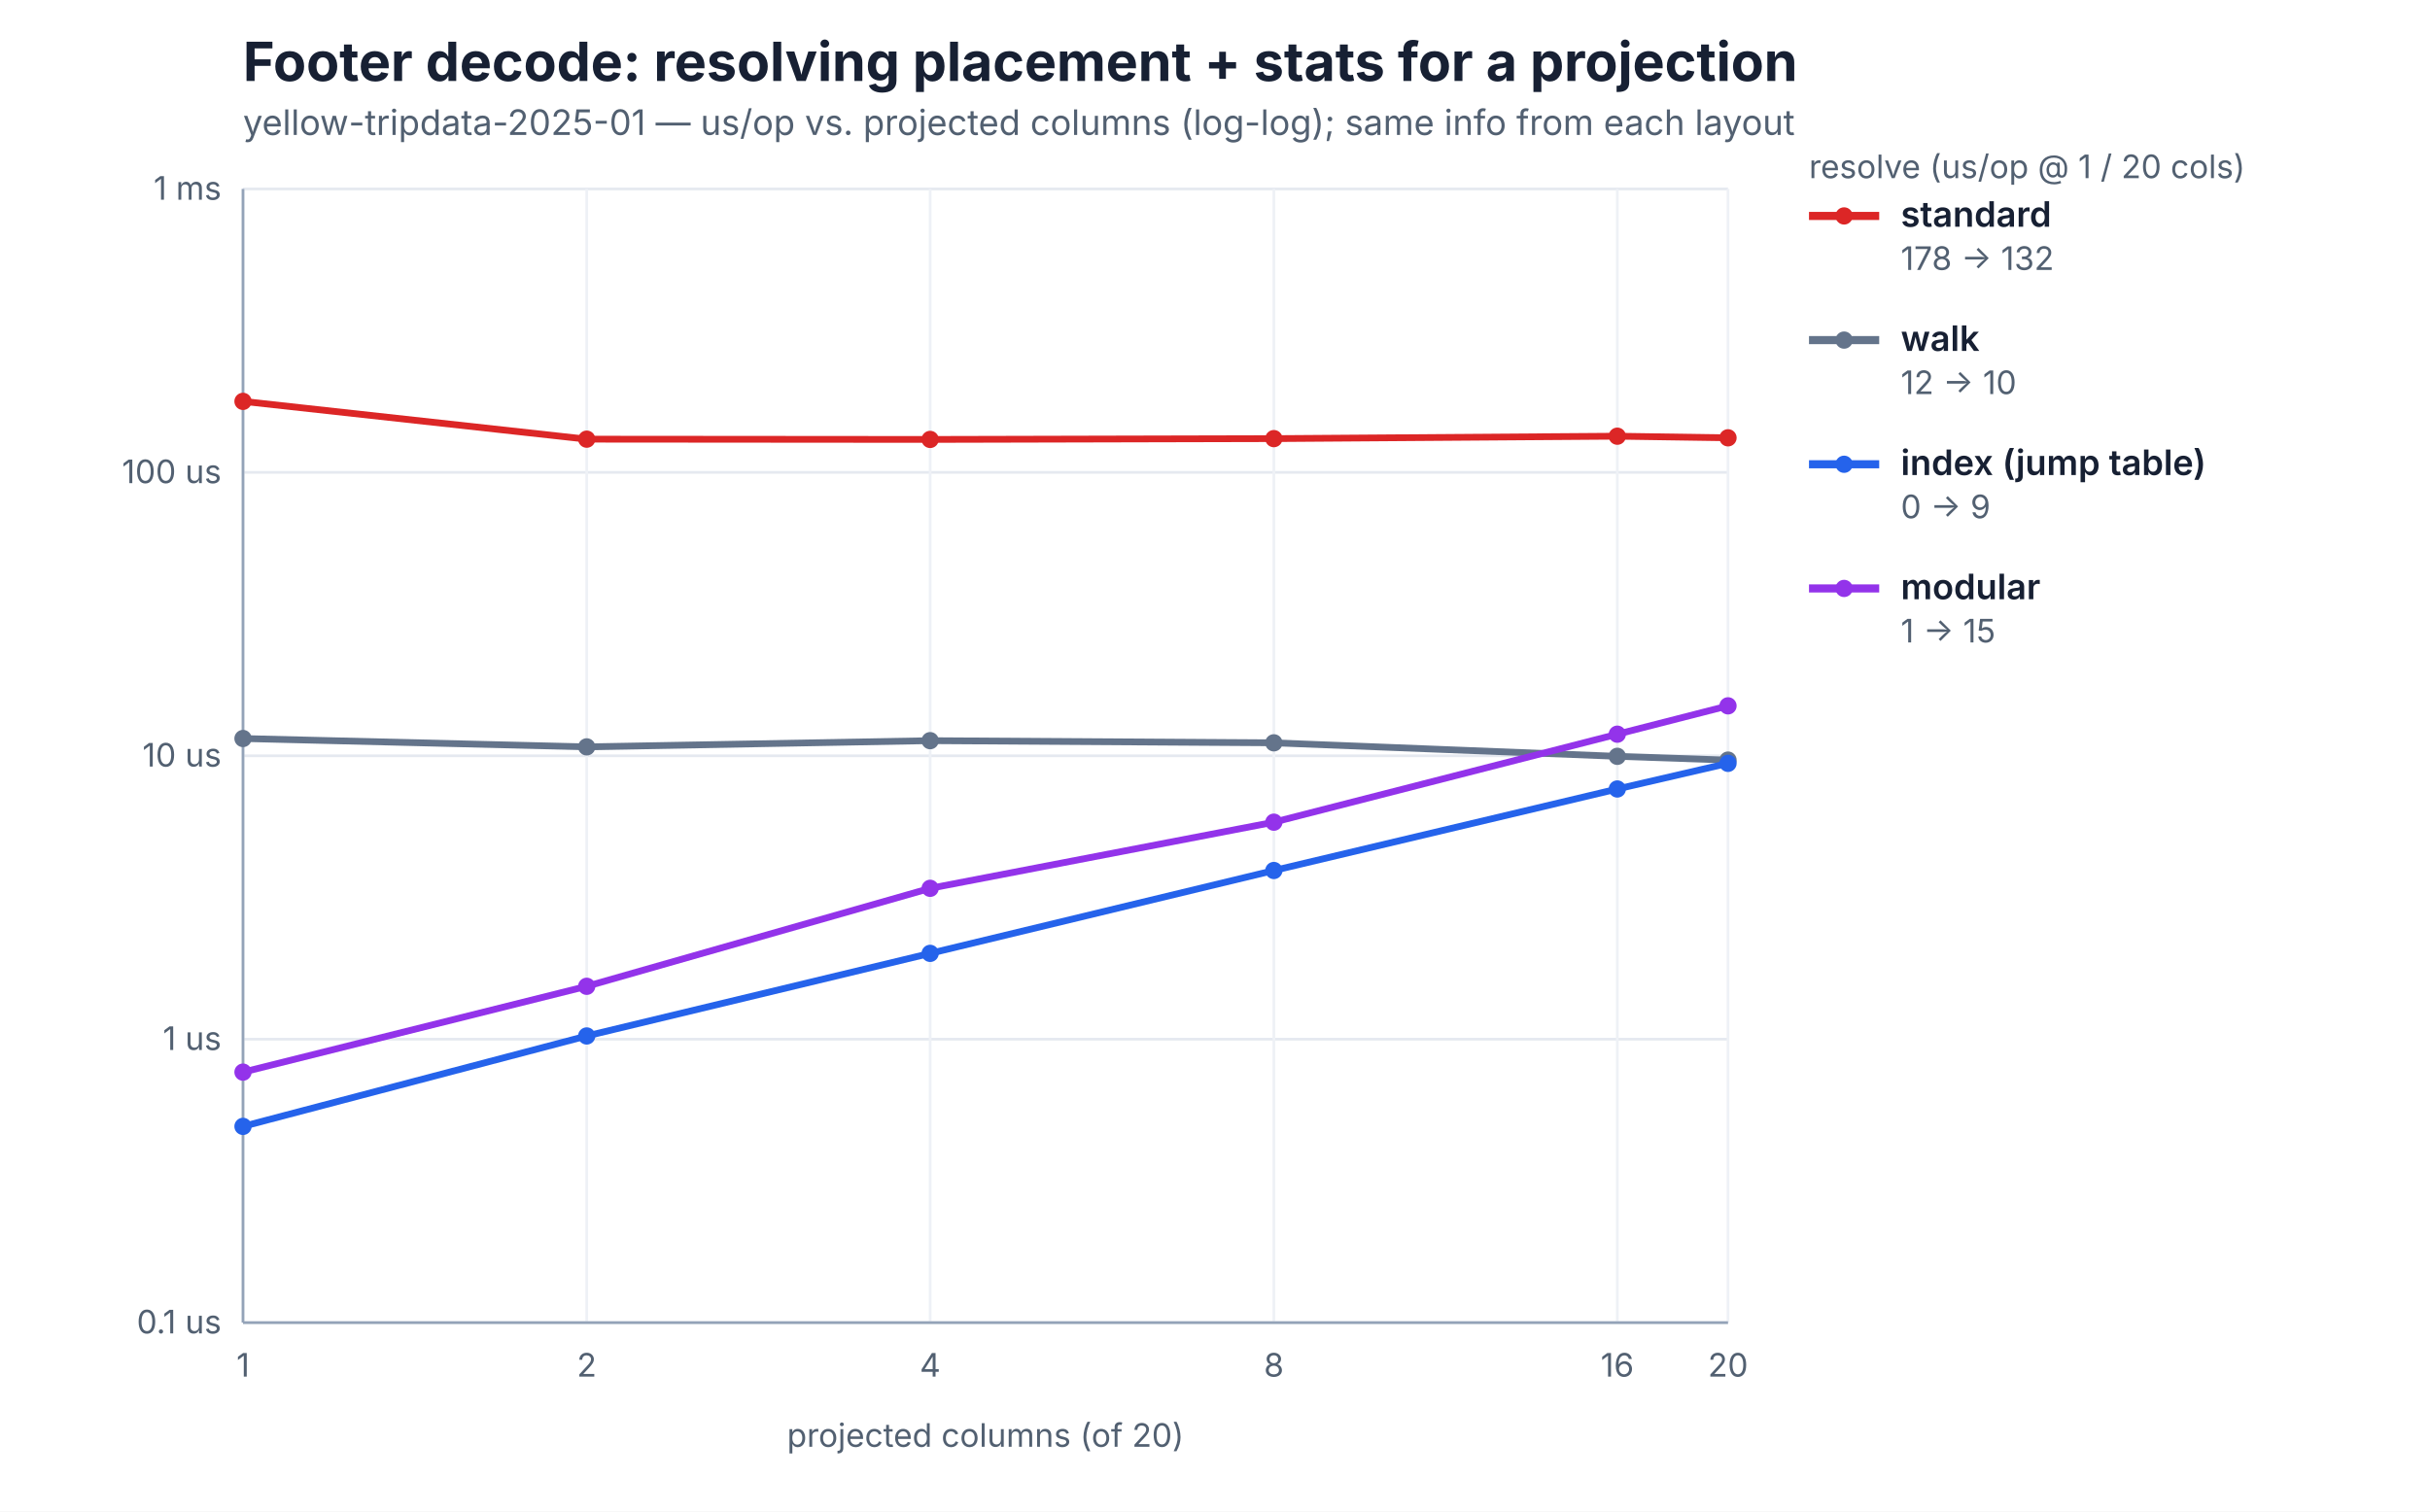
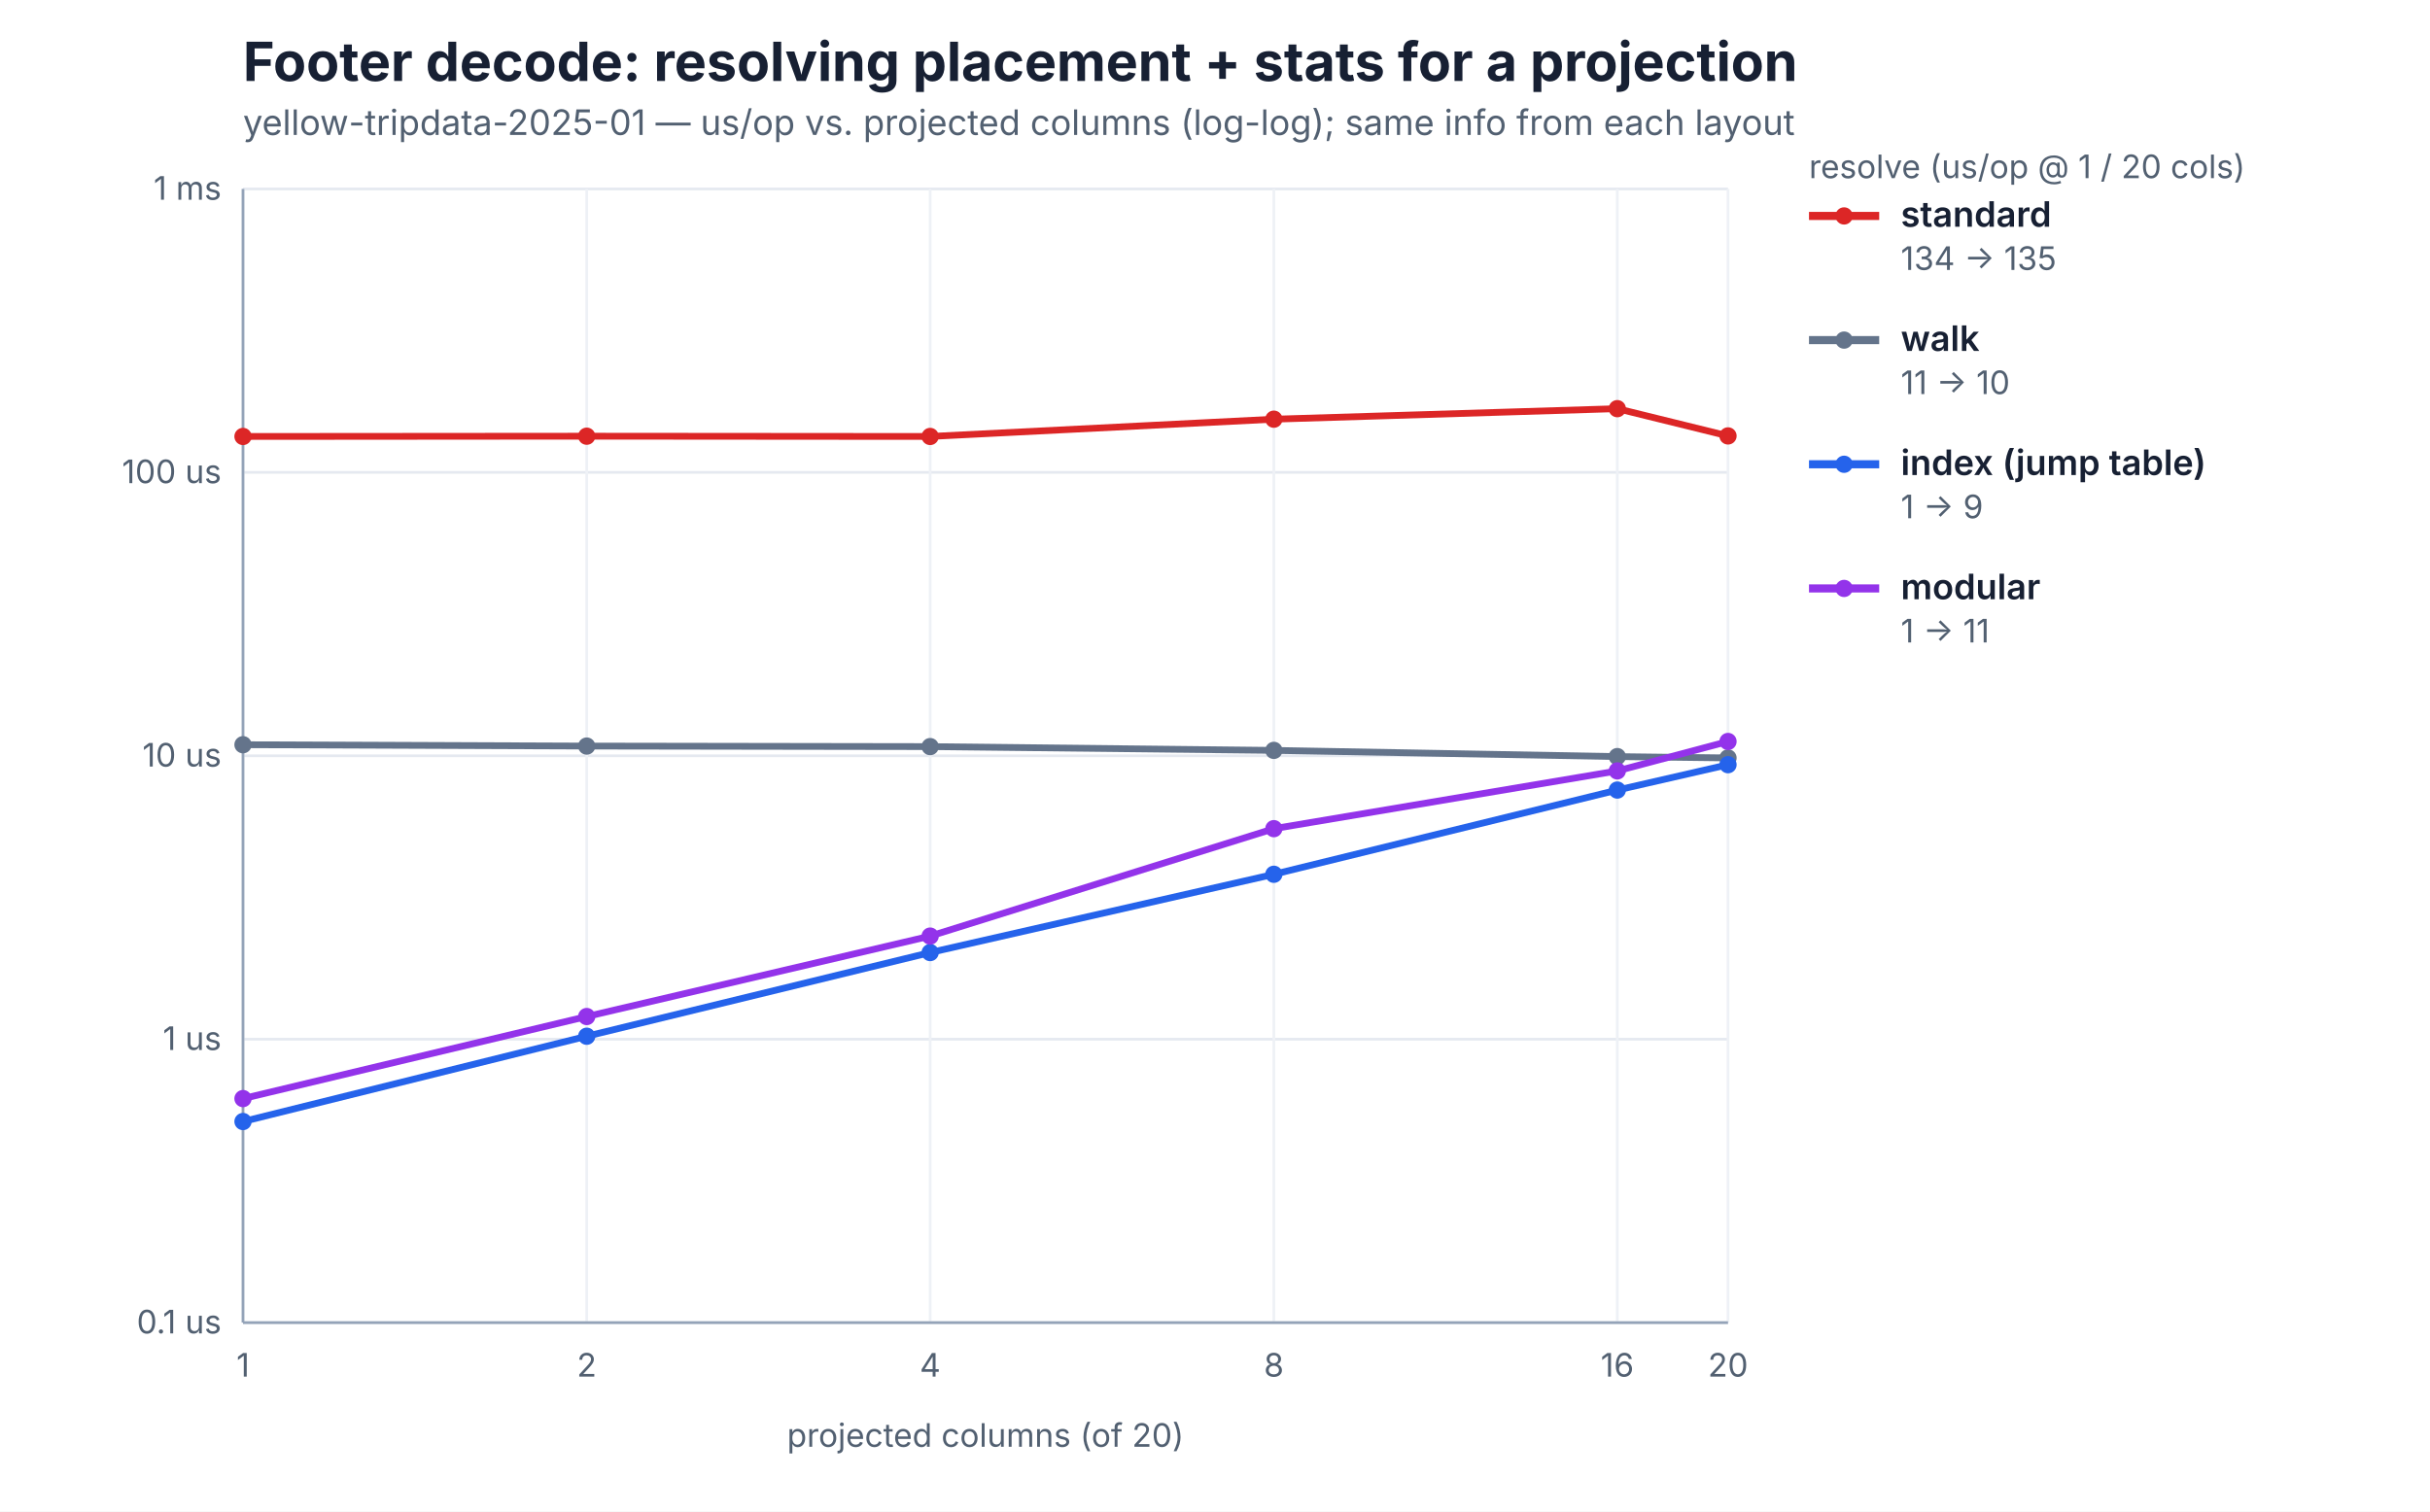
<svg xmlns="http://www.w3.org/2000/svg" width="900" height="560" viewBox="0 0 900 560">
  <rect width="100%" height="100%" fill="#ffffff" />
  <style>text{font-family:system-ui,-apple-system,sans-serif;fill:#172033}.title{font-size:20px;font-weight:700}.sub{font-size:13px;fill:#526071}.ax{font-size:12px;fill:#526071}.leg{font-size:13px;font-weight:600}</style>
  <text class="title" x="90" y="30">Footer decode: resolving placement + stats for a projection</text>
  <text class="sub" x="90" y="50">yellow-tripdata-2025-01  —  us/op vs. projected columns (log-log); same info from each layout</text>
  <line x1="90" y1="490.0" x2="640" y2="490.0" stroke="#e5e9f0" />
  <text class="ax" x="82" y="494.0" text-anchor="end">0.1 us</text>
  <line x1="90" y1="385.0" x2="640" y2="385.0" stroke="#e5e9f0" />
  <text class="ax" x="82" y="389.0" text-anchor="end">1 us</text>
  <line x1="90" y1="280.0" x2="640" y2="280.0" stroke="#e5e9f0" />
  <text class="ax" x="82" y="284.0" text-anchor="end">10 us</text>
  <line x1="90" y1="175.0" x2="640" y2="175.0" stroke="#e5e9f0" />
  <text class="ax" x="82" y="179.0" text-anchor="end">100 us</text>
  <line x1="90" y1="70.0" x2="640" y2="70.0" stroke="#e5e9f0" />
  <text class="ax" x="82" y="74.0" text-anchor="end">1 ms</text>
  <line x1="90.0" y1="70" x2="90.0" y2="490" stroke="#eef1f6" />
  <text class="ax" x="90.0" y="510" text-anchor="middle">1</text>
  <line x1="217.3" y1="70" x2="217.3" y2="490" stroke="#eef1f6" />
  <text class="ax" x="217.3" y="510" text-anchor="middle">2</text>
  <line x1="344.5" y1="70" x2="344.5" y2="490" stroke="#eef1f6" />
  <text class="ax" x="344.5" y="510" text-anchor="middle">4</text>
  <line x1="471.8" y1="70" x2="471.8" y2="490" stroke="#eef1f6" />
  <text class="ax" x="471.8" y="510" text-anchor="middle">8</text>
  <line x1="599.0" y1="70" x2="599.0" y2="490" stroke="#eef1f6" />
  <text class="ax" x="599.0" y="510" text-anchor="middle">16</text>
  <line x1="640.0" y1="70" x2="640.0" y2="490" stroke="#eef1f6" />
  <text class="ax" x="640.0" y="510" text-anchor="middle">20</text>
  <text class="ax" x="365.0" y="536" text-anchor="middle">projected columns (of 20)</text>
  <line x1="90" y1="70" x2="90" y2="490" stroke="#94a3b8" />
  <line x1="90" y1="490" x2="640" y2="490" stroke="#94a3b8" />
-   <polyline points="90.0,148.7 217.3,162.7 344.5,162.8 471.8,162.5 599.0,161.6 640.0,162.2" fill="none" stroke="#dc2626" stroke-width="2.5" />
-   <circle cx="90.0" cy="148.7" r="3.2" fill="#dc2626" />
-   <circle cx="217.3" cy="162.7" r="3.2" fill="#dc2626" />
-   <circle cx="344.5" cy="162.8" r="3.2" fill="#dc2626" />
-   <circle cx="471.8" cy="162.5" r="3.2" fill="#dc2626" />
-   <circle cx="599.0" cy="161.6" r="3.2" fill="#dc2626" />
-   <circle cx="640.0" cy="162.2" r="3.2" fill="#dc2626" />
-   <polyline points="90.0,273.6 217.3,276.7 344.5,274.4 471.8,275.2 599.0,280.2 640.0,281.6" fill="none" stroke="#64748b" stroke-width="2.5" />
-   <circle cx="90.0" cy="273.6" r="3.2" fill="#64748b" />
-   <circle cx="217.3" cy="276.7" r="3.2" fill="#64748b" />
-   <circle cx="344.5" cy="274.4" r="3.2" fill="#64748b" />
-   <circle cx="471.8" cy="275.2" r="3.2" fill="#64748b" />
-   <circle cx="599.0" cy="280.2" r="3.2" fill="#64748b" />
-   <circle cx="640.0" cy="281.6" r="3.2" fill="#64748b" />
-   <polyline points="90.0,417.3 217.3,383.8 344.5,353.2 471.8,322.5 599.0,292.3 640.0,282.8" fill="none" stroke="#2563eb" stroke-width="2.5" />
-   <circle cx="90.0" cy="417.3" r="3.2" fill="#2563eb" />
-   <circle cx="217.3" cy="383.8" r="3.2" fill="#2563eb" />
-   <circle cx="344.5" cy="353.2" r="3.2" fill="#2563eb" />
-   <circle cx="471.8" cy="322.5" r="3.2" fill="#2563eb" />
-   <circle cx="599.0" cy="292.3" r="3.2" fill="#2563eb" />
-   <circle cx="640.0" cy="282.8" r="3.2" fill="#2563eb" />
-   <polyline points="90.0,397.2 217.3,365.4 344.5,329.1 471.8,304.6 599.0,272.0 640.0,261.5" fill="none" stroke="#9333ea" stroke-width="2.5" />
-   <circle cx="90.0" cy="397.2" r="3.2" fill="#9333ea" />
-   <circle cx="217.3" cy="365.4" r="3.2" fill="#9333ea" />
-   <circle cx="344.5" cy="329.1" r="3.2" fill="#9333ea" />
-   <circle cx="471.8" cy="304.6" r="3.2" fill="#9333ea" />
-   <circle cx="599.0" cy="272.0" r="3.2" fill="#9333ea" />
-   <circle cx="640.0" cy="261.5" r="3.2" fill="#9333ea" />
+   <polyline points="90.0,161.7 217.3,161.6 344.5,161.7 471.8,155.3 599.0,151.4 640.0,161.5" fill="none" stroke="#dc2626" stroke-width="2.5" />
+   <circle cx="90.0" cy="161.7" r="3.2" fill="#dc2626" />
+   <circle cx="217.3" cy="161.6" r="3.2" fill="#dc2626" />
+   <circle cx="344.5" cy="161.7" r="3.2" fill="#dc2626" />
+   <circle cx="471.8" cy="155.3" r="3.2" fill="#dc2626" />
+   <circle cx="599.0" cy="151.4" r="3.2" fill="#dc2626" />
+   <circle cx="640.0" cy="161.5" r="3.2" fill="#dc2626" />
+   <polyline points="90.0,275.9 217.3,276.4 344.5,276.6 471.8,278.0 599.0,280.3 640.0,280.8" fill="none" stroke="#64748b" stroke-width="2.5" />
+   <circle cx="90.0" cy="275.9" r="3.2" fill="#64748b" />
+   <circle cx="217.3" cy="276.4" r="3.2" fill="#64748b" />
+   <circle cx="344.5" cy="276.6" r="3.2" fill="#64748b" />
+   <circle cx="471.8" cy="278.0" r="3.2" fill="#64748b" />
+   <circle cx="599.0" cy="280.3" r="3.2" fill="#64748b" />
+   <circle cx="640.0" cy="280.8" r="3.2" fill="#64748b" />
+   <polyline points="90.0,415.5 217.3,383.9 344.5,352.9 471.8,323.9 599.0,292.7 640.0,283.3" fill="none" stroke="#2563eb" stroke-width="2.5" />
+   <circle cx="90.0" cy="415.5" r="3.2" fill="#2563eb" />
+   <circle cx="217.3" cy="383.9" r="3.2" fill="#2563eb" />
+   <circle cx="344.5" cy="352.9" r="3.2" fill="#2563eb" />
+   <circle cx="471.8" cy="323.9" r="3.2" fill="#2563eb" />
+   <circle cx="599.0" cy="292.7" r="3.2" fill="#2563eb" />
+   <circle cx="640.0" cy="283.3" r="3.2" fill="#2563eb" />
+   <polyline points="90.0,407.0 217.3,376.6 344.5,346.8 471.8,307.0 599.0,285.6 640.0,274.7" fill="none" stroke="#9333ea" stroke-width="2.5" />
+   <circle cx="90.0" cy="407.0" r="3.2" fill="#9333ea" />
+   <circle cx="217.3" cy="376.6" r="3.2" fill="#9333ea" />
+   <circle cx="344.5" cy="346.8" r="3.2" fill="#9333ea" />
+   <circle cx="471.8" cy="307.0" r="3.2" fill="#9333ea" />
+   <circle cx="599.0" cy="285.6" r="3.2" fill="#9333ea" />
+   <circle cx="640.0" cy="274.7" r="3.2" fill="#9333ea" />
  <text class="ax" x="670" y="66">resolve  (us/op @ 1 / 20 cols)</text>
  <line x1="670" y1="80.0" x2="696" y2="80.0" stroke="#dc2626" stroke-width="3" />
  <circle cx="683" cy="80.0" r="3.2" fill="#dc2626" />
  <text class="leg" x="704" y="84.0" fill="#dc2626">standard</text>
-   <text class="ax" x="704" y="100.0">178 → 132</text>
+   <text class="ax" x="704" y="100.0">134 → 135</text>
  <line x1="670" y1="126.0" x2="696" y2="126.0" stroke="#64748b" stroke-width="3" />
  <circle cx="683" cy="126.0" r="3.2" fill="#64748b" />
  <text class="leg" x="704" y="130.0" fill="#64748b">walk</text>
-   <text class="ax" x="704" y="146.0">12 → 10</text>
+   <text class="ax" x="704" y="146.0">11 → 10</text>
  <line x1="670" y1="172.0" x2="696" y2="172.0" stroke="#2563eb" stroke-width="3" />
  <circle cx="683" cy="172.0" r="3.2" fill="#2563eb" />
  <text class="leg" x="704" y="176.0" fill="#2563eb">index (jump table)</text>
-   <text class="ax" x="704" y="192.0">0 → 9</text>
+   <text class="ax" x="704" y="192.0">1 → 9</text>
  <line x1="670" y1="218.0" x2="696" y2="218.0" stroke="#9333ea" stroke-width="3" />
  <circle cx="683" cy="218.0" r="3.2" fill="#9333ea" />
  <text class="leg" x="704" y="222.0" fill="#9333ea">modular</text>
-   <text class="ax" x="704" y="238.0">1 → 15</text>
+   <text class="ax" x="704" y="238.0">1 → 11</text>
</svg>
